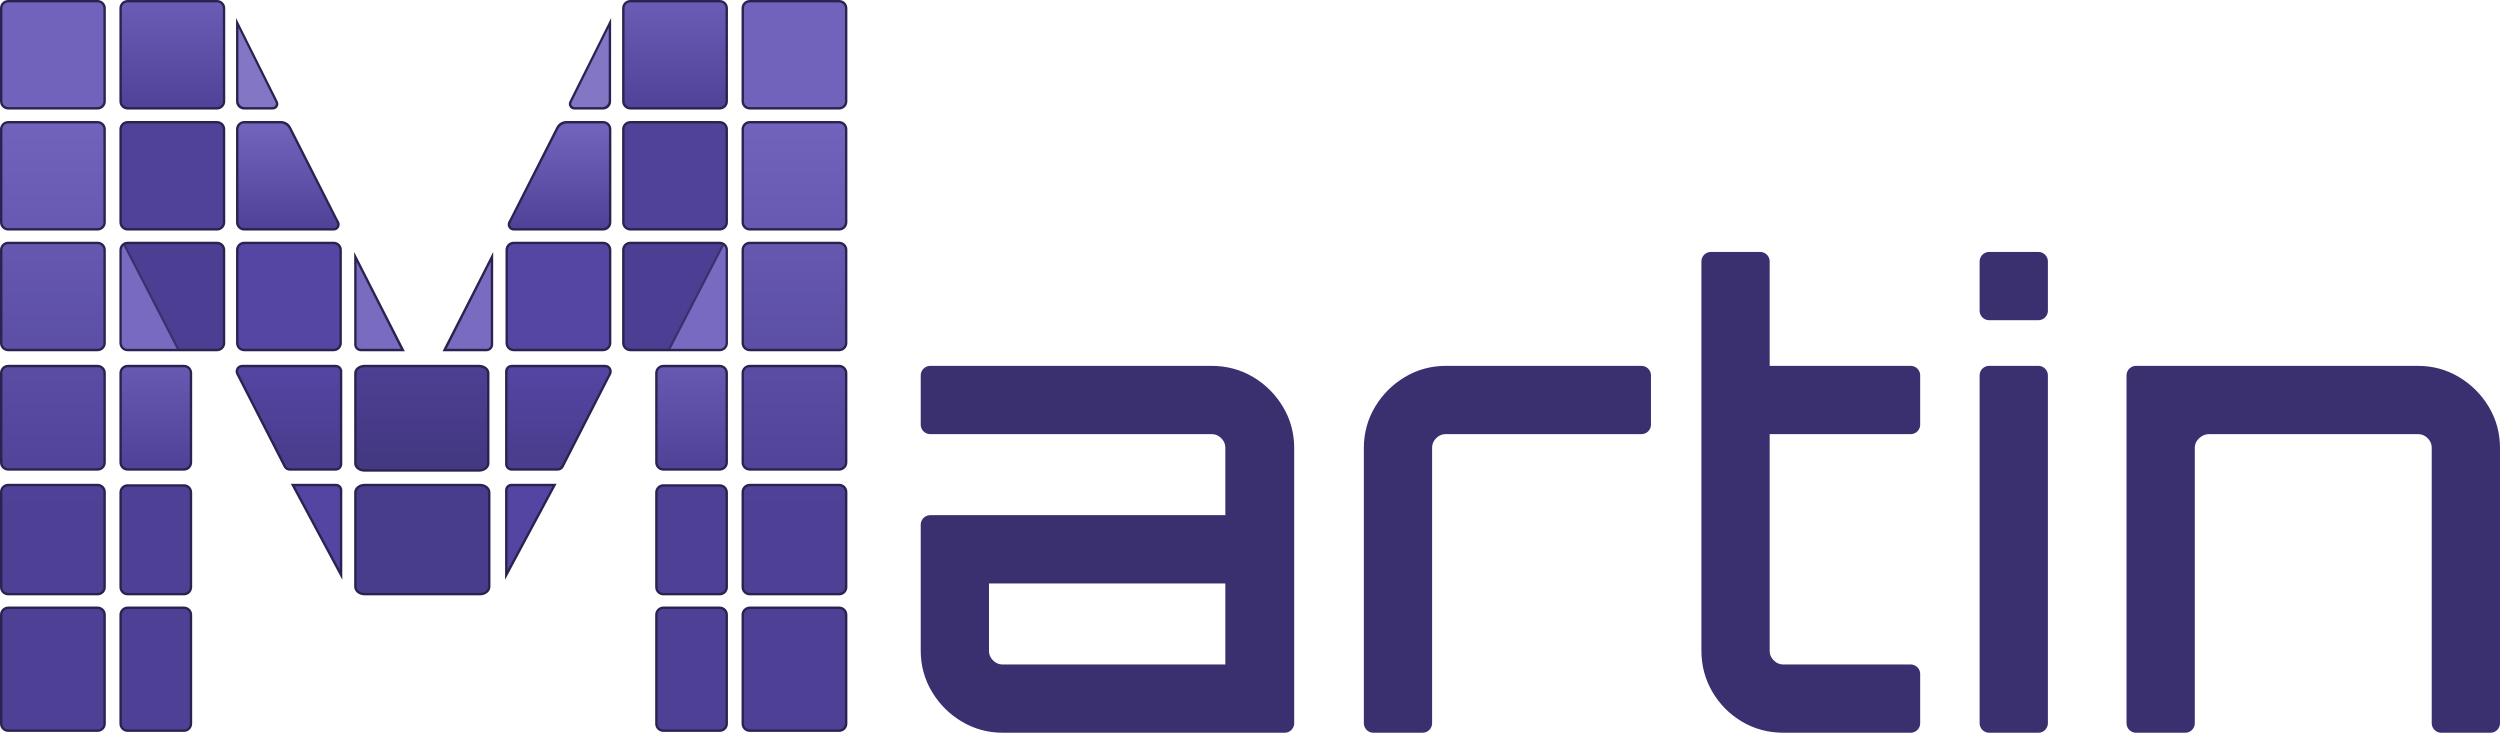
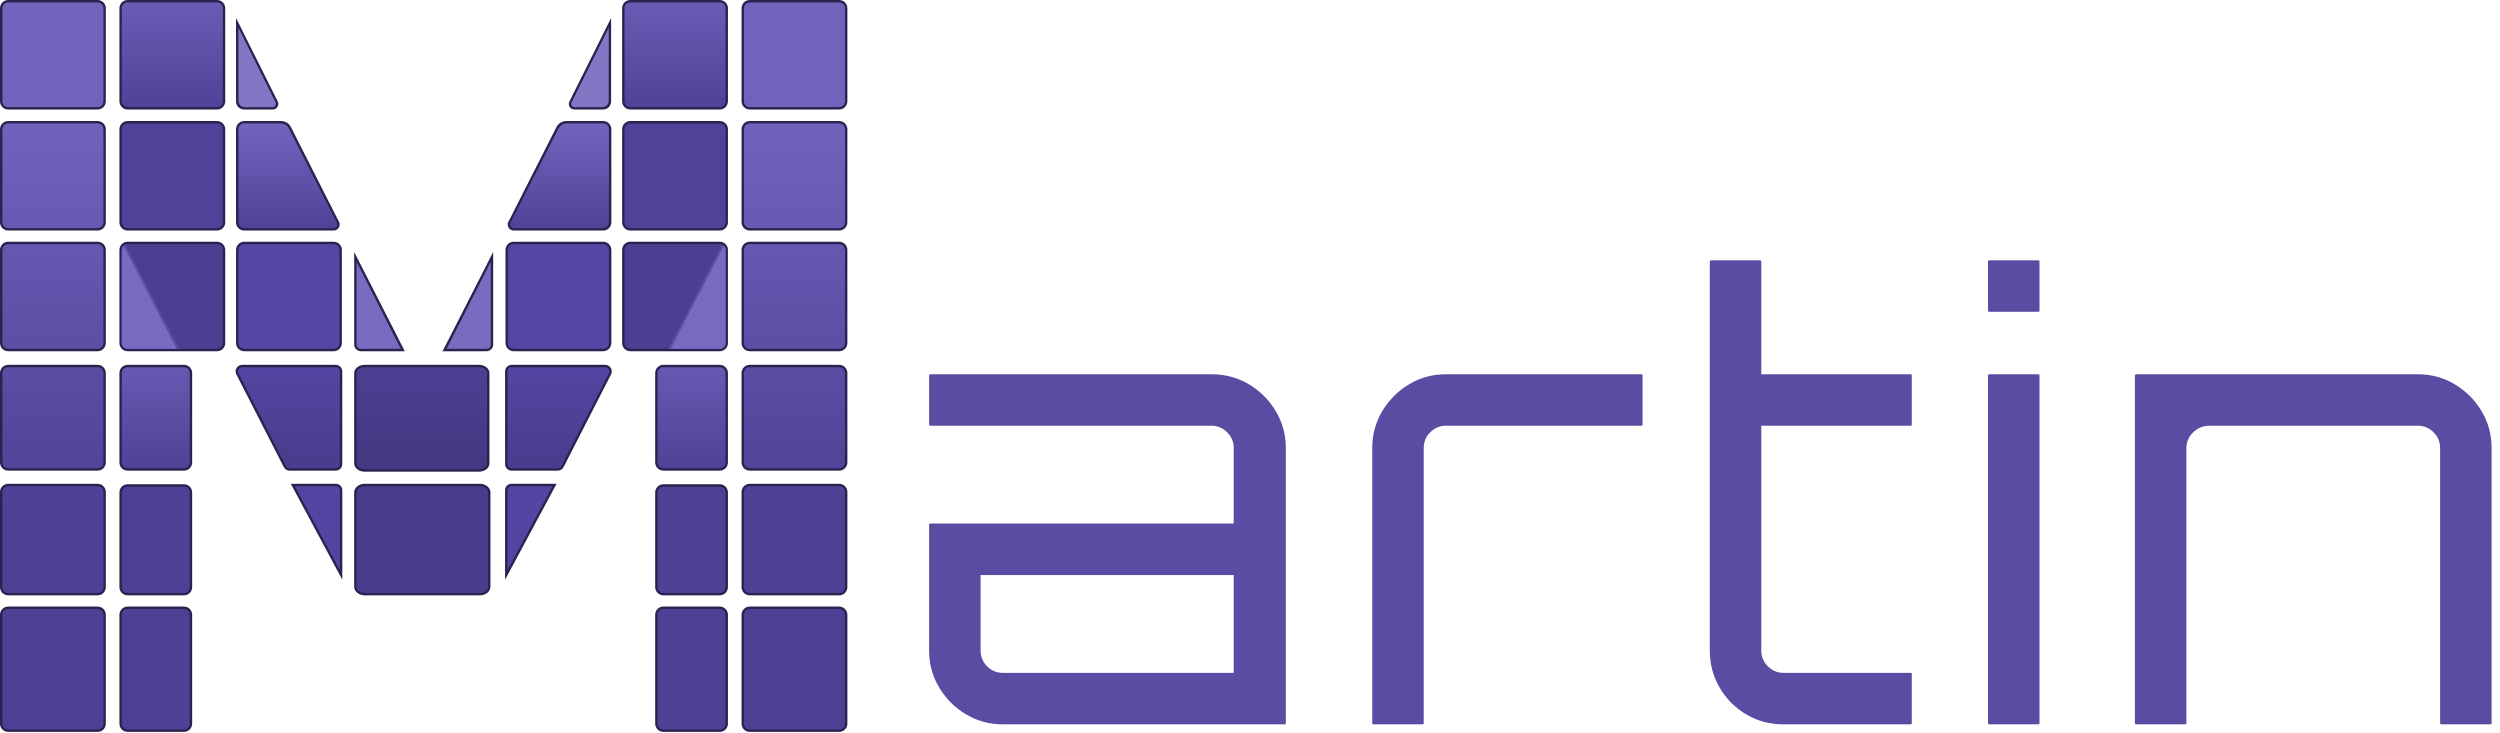
<svg xmlns="http://www.w3.org/2000/svg" xmlns:xlink="http://www.w3.org/1999/xlink" id="Layer_1" data-name="Layer 1" viewBox="0 0 1832.35 537.05">
  <defs>
    <style>
      .cls-1 {
-         fill: #3a3070;
+         fill: #594ca2;
      }

      .cls-2 {
        fill: url(#linear-gradient-15);
      }

      .cls-3 {
        fill: url(#linear-gradient-13);
      }

      .cls-4 {
        fill: url(#linear-gradient-2);
      }

      .cls-5 {
        fill: url(#linear-gradient-25);
      }

      .cls-6 {
        fill: url(#linear-gradient-10);
      }

      .cls-7 {
        fill: url(#linear-gradient-12);
      }

      .cls-8 {
        fill: #504299;
      }

      .cls-9 {
        fill: url(#linear-gradient-4);
      }

      .cls-10 {
-         fill: #3a3070;
-         stroke: #3a3070;
+         fill: #594ca2;
+         
+         stroke: #594ca2;
        stroke-linejoin: round;
-         stroke-width: 14px;
+         stroke-width: 1.7px;
      }

      .cls-11 {
        fill: #5345a1;
      }

      .cls-12 {
        fill: url(#linear-gradient-3);
      }

      .cls-13 {
        fill: #796cc0;
      }

      .cls-14 {
        fill: url(#linear-gradient-5);
      }

      .cls-15 {
        fill: url(#linear-gradient-22);
      }

      .cls-16 {
        fill: url(#linear-gradient-24);
      }

      .cls-17 {
        fill: #4c3f93;
      }

      .cls-18 {
        fill: url(#linear-gradient-8);
      }

      .cls-19 {
        fill: url(#linear-gradient-14);
      }

      .cls-20 {
        fill: url(#linear-gradient-20);
      }

      .cls-21 {
        fill: url(#linear-gradient-17);
      }

      .cls-22 {
        fill: url(#linear-gradient-7);
      }

      .cls-23 {
        fill: #8377c5;
      }

      .cls-24 {
        fill: url(#linear-gradient-9);
      }

      .cls-25 {
        fill: url(#linear-gradient-11);
      }

      .cls-26 {
        fill: url(#linear-gradient-19);
      }

      .cls-27 {
        fill: #5546a3;
      }

      .cls-28 {
        fill: url(#linear-gradient-6);
      }

      .cls-29 {
        fill: url(#linear-gradient-21);
      }

      .cls-30 {
        fill: #483c8c;
      }

      .cls-31 {
        fill: #2a2350;
      }

      .cls-32 {
        fill: url(#linear-gradient-16);
      }

      .cls-33 {
        fill: #776ac0;
      }

      .cls-34 {
        fill: url(#linear-gradient);
      }

      .cls-35 {
        fill: url(#linear-gradient-23);
      }

      .cls-36 {
        fill: url(#linear-gradient-18);
      }
    </style>
    <linearGradient id="linear-gradient" x1="309.16" y1="268.7" x2="309.16" y2="335.95" gradientUnits="userSpaceOnUse">
      <stop offset="0" stop-color="#4d4094" />
      <stop offset="1" stop-color="#433882" />
    </linearGradient>
    <linearGradient id="linear-gradient-2" x1="38.78" y1="90.8" x2="38.78" y2="371.17" gradientUnits="userSpaceOnUse">
      <stop offset="0" stop-color="#7163bc" />
      <stop offset="1" stop-color="#4d4095" />
    </linearGradient>
    <linearGradient id="linear-gradient-3" x1="38.78" y1="90.8" x2="38.78" y2="371.17" xlink:href="#linear-gradient-2" />
    <linearGradient id="linear-gradient-4" x1="38.78" y1="90.8" x2="38.78" y2="371.17" xlink:href="#linear-gradient-2" />
    <linearGradient id="linear-gradient-5" x1="38.78" x2="38.78" y2="371.17" xlink:href="#linear-gradient-2" />
    <linearGradient id="linear-gradient-6" x1="114.2" y1="239.26" x2="114.2" y2="348.05" xlink:href="#linear-gradient-2" />
    <linearGradient id="linear-gradient-7" x1="114.2" y1="239.26" x2="114.2" y2="348.05" xlink:href="#linear-gradient-2" />
    <linearGradient id="linear-gradient-8" x1="114.2" y1="239.26" x2="114.2" y2="348.05" xlink:href="#linear-gradient-2" />
    <linearGradient id="linear-gradient-9" x1="38.78" y1="90.8" x2="38.78" y2="371.17" xlink:href="#linear-gradient-2" />
    <linearGradient id="linear-gradient-10" x1="38.78" y1="90.8" x2="38.78" y2="371.17" xlink:href="#linear-gradient-2" />
    <linearGradient id="linear-gradient-11" x1="126.31" y1="-18.26" x2="126.31" y2="84.52" xlink:href="#linear-gradient-2" />
    <linearGradient id="linear-gradient-12" x1="211.78" y1="272.9" x2="211.78" y2="336.09" gradientUnits="userSpaceOnUse">
      <stop offset="0" stop-color="#5345a1" />
      <stop offset="1" stop-color="#4a3d8e" />
    </linearGradient>
    <linearGradient id="linear-gradient-13" x1="210.99" y1="94.47" x2="210.99" y2="170.3" xlink:href="#linear-gradient-2" />
    <linearGradient id="linear-gradient-14" x1="900.69" y1="90.8" x2="900.69" y2="371.17" gradientTransform="translate(1482.98) rotate(-180) scale(1 -1)" xlink:href="#linear-gradient-2" />
    <linearGradient id="linear-gradient-15" x1="900.69" y1="90.8" x2="900.69" y2="371.17" gradientTransform="translate(1482.98) rotate(-180) scale(1 -1)" xlink:href="#linear-gradient-2" />
    <linearGradient id="linear-gradient-16" x1="900.69" y1="90.8" x2="900.69" y2="371.17" gradientTransform="translate(1482.98) rotate(-180) scale(1 -1)" xlink:href="#linear-gradient-2" />
    <linearGradient id="linear-gradient-17" x1="900.69" y1="90.8" x2="900.69" y2="371.17" gradientTransform="translate(1482.98) rotate(-180) scale(1 -1)" xlink:href="#linear-gradient-2" />
    <linearGradient id="linear-gradient-18" x1="976.1" y1="239.26" x2="976.1" y2="348.05" gradientTransform="translate(1482.98) rotate(-180) scale(1 -1)" xlink:href="#linear-gradient-2" />
    <linearGradient id="linear-gradient-19" x1="976.1" y1="239.26" x2="976.1" y2="348.05" gradientTransform="translate(1482.98) rotate(-180) scale(1 -1)" xlink:href="#linear-gradient-2" />
    <linearGradient id="linear-gradient-20" x1="976.1" y1="239.26" x2="976.1" y2="348.05" gradientTransform="translate(1482.98) rotate(-180) scale(1 -1)" xlink:href="#linear-gradient-2" />
    <linearGradient id="linear-gradient-21" x1="900.69" y1="90.8" x2="900.69" y2="371.17" gradientTransform="translate(1482.98) rotate(-180) scale(1 -1)" xlink:href="#linear-gradient-2" />
    <linearGradient id="linear-gradient-22" x1="900.69" y1="90.8" x2="900.69" y2="371.17" gradientTransform="translate(1482.98) rotate(-180) scale(1 -1)" xlink:href="#linear-gradient-2" />
    <linearGradient id="linear-gradient-23" x1="988.22" y1="-18.26" x2="988.22" y2="84.52" gradientTransform="translate(1482.98) rotate(-180) scale(1 -1)" xlink:href="#linear-gradient-2" />
    <linearGradient id="linear-gradient-24" x1="1073.69" y1="272.9" x2="1073.69" y2="336.09" gradientTransform="translate(1482.98) rotate(-180) scale(1 -1)" xlink:href="#linear-gradient-12" />
    <linearGradient id="linear-gradient-25" x1="1072.9" y1="94.47" x2="1072.9" y2="170.3" gradientTransform="translate(1482.98) rotate(-180) scale(1 -1)" xlink:href="#linear-gradient-2" />
  </defs>
  <g>
    <path class="cls-10" d="M735.01,530.05c-9.67,0-18.53-2.42-26.59-7.25-8.06-4.83-14.5-11.28-19.34-19.34-4.83-8.05-7.25-16.92-7.25-26.59v-92.29h223.26v-56.25c0-4.68-1.69-8.71-5.05-12.08-3.37-3.37-7.4-5.05-12.09-5.05h-206.12v-36.04h206.12c9.96,0,18.97,2.42,27.03,7.25,8.06,4.83,14.5,11.28,19.34,19.34,4.83,8.06,7.25,16.92,7.25,26.59v201.72h-206.56ZM735.01,494.02h170.08v-73.39h-187.22v56.25c0,4.69,1.68,8.72,5.05,12.09,3.36,3.37,7.4,5.05,12.09,5.05Z" />
    <path class="cls-10" d="M1006.61,530.05v-201.72c0-9.67,2.42-18.53,7.25-26.59,4.83-8.06,11.28-14.5,19.34-19.34,8.05-4.83,16.92-7.25,26.59-7.25h143.27v36.04h-143.27c-4.69,0-8.72,1.69-12.09,5.05-3.37,3.37-5.05,7.4-5.05,12.08v201.72h-36.04Z" />
    <path class="cls-10" d="M1280.18,522.8c-8.06-4.83-14.43-11.28-19.12-19.34-4.69-8.05-7.03-16.92-7.03-26.59V191.65h36.04v83.5h110.31v36.04h-110.31v165.68c0,4.69,1.68,8.72,5.05,12.09,3.36,3.37,7.4,5.05,12.09,5.05h93.17v36.04h-93.17c-9.96,0-18.97-2.42-27.03-7.25Z" />
    <path class="cls-10" d="M1457.94,227.69v-36.04h36.04v36.04h-36.04ZM1457.94,530.05v-254.9h36.04v254.9h-36.04Z" />
    <path class="cls-10" d="M1565.61,530.05v-254.9h206.56c9.67,0,18.53,2.42,26.59,7.25,8.05,4.83,14.5,11.28,19.34,19.34,4.83,8.06,7.25,16.92,7.25,26.59v201.72h-36.04v-201.72c0-4.68-1.69-8.71-5.05-12.08-3.37-3.37-7.4-5.05-12.09-5.05h-152.94c-4.69,0-8.79,1.69-12.31,5.05-3.52,3.37-5.27,7.4-5.27,12.08v201.72h-36.04Z" />
  </g>
  <g>
    <path class="cls-31" d="M267.26,345.72h83.8c4.23,0,7.67-2.71,7.67-6.06v-66.21c0-3.35-3.43-6.06-7.67-6.06h-83.8c-4.23,0-7.67,2.71-7.67,6.06v66.21c0,3.35,3.43,6.06,7.67,6.06Z" />
    <path class="cls-31" d="M351.74,354.59h-84.43c-4.27,0-7.72,2.83-7.72,6.32v69.13c0,3.49,3.46,6.32,7.72,6.32h84.43c4.27,0,7.72-2.83,7.72-6.32v-69.13c0-3.49-3.46-6.32-7.72-6.32Z" />
    <path class="cls-34" d="M267.26,343.96h83.8c3.2,0,5.9-1.97,5.9-4.3v-66.21c0-2.33-2.7-4.3-5.9-4.3h-83.8c-3.2,0-5.9,1.97-5.9,4.3v66.21c0,2.33,2.7,4.3,5.9,4.3Z" />
    <path class="cls-30" d="M351.74,356.36h-84.43c-3.29,0-5.96,2.05-5.96,4.56v69.13c0,2.52,2.67,4.56,5.96,4.56h84.43c3.29,0,5.96-2.05,5.96-4.56v-69.13c0-2.52-2.67-4.56-5.96-4.56Z" />
    <g>
      <path class="cls-31" d="M248.8,163.29h0c-.09-.3-.21-.59-.37-.88l-1.16-2.13-34.01-67.09c-1.4-2.75-4.22-4.49-7.31-4.49h-26.96c-3.31,0-6,2.69-6,6v68.27c0,3.31,2.69,6,6,6h65.56s.05,0,.07,0c2.99-.04,4.96-2.96,4.16-5.67Z" />
      <rect class="cls-31" width="77.56" height="80.27" rx="6" ry="6" />
      <rect class="cls-31" y="88.7" width="77.56" height="80.27" rx="6" ry="6" />
      <rect class="cls-31" x="87.53" y="88.7" width="77.56" height="80.27" rx="6" ry="6" />
      <rect class="cls-31" y="177.17" width="77.56" height="80.27" rx="6" ry="6" />
      <rect class="cls-31" y="267.4" width="77.56" height="77.56" rx="6" ry="6" />
      <rect class="cls-31" x="87.53" y="267.4" width="53.32" height="77.56" rx="6" ry="6" />
      <rect class="cls-31" x="87.53" y="354.92" width="53.32" height="81.44" rx="6" ry="6" />
      <rect class="cls-31" x="87.53" y="444.57" width="53.32" height="91.86" rx="6" ry="6" />
      <rect class="cls-31" y="354.59" width="77.56" height="81.77" rx="6" ry="6" />
      <rect class="cls-31" y="444.57" width="77.56" height="91.86" rx="6" ry="6" />
      <rect class="cls-31" x="87.53" y="177.17" width="77.56" height="80.27" rx="6" ry="6" />
      <rect class="cls-31" x="173" y="177.17" width="77.56" height="80.27" rx="6" ry="6" />
      <rect class="cls-31" x="87.53" width="77.56" height="80.27" rx="6" ry="6" />
      <path class="cls-31" d="M246.08,267.4h-68.6c-3.58,0-5.9,3.79-4.27,6.98l34.78,67.97c.82,1.6,2.47,2.61,4.27,2.61h33.82c2.65,0,4.79-2.15,4.79-4.79v-67.97c0-2.65-2.15-4.79-4.79-4.79Z" />
      <path class="cls-31" d="M246.25,354.59h-33.11l37.74,70.34v-65.71c0-2.56-2.07-4.63-4.63-4.63Z" />
      <path class="cls-31" d="M264.51,257.44h32.19l-37.1-72.8v67.89c0,2.71,2.2,4.91,4.91,4.91Z" />
      <rect class="cls-4" x="1.76" y="1.76" width="74.04" height="76.74" rx="4.24" ry="4.24" />
      <rect class="cls-12" x="1.76" y="90.46" width="74.04" height="76.74" rx="4.24" ry="4.24" />
      <rect class="cls-8" x="89.29" y="90.46" width="74.04" height="76.74" rx="4.24" ry="4.24" />
      <rect class="cls-9" x="1.76" y="178.93" width="74.04" height="76.74" rx="4.24" ry="4.24" />
      <rect class="cls-14" x="1.76" y="269.16" width="74.04" height="74.04" rx="4.24" ry="4.24" />
      <rect class="cls-28" x="89.29" y="269.16" width="49.8" height="74.04" rx="4.24" ry="4.24" />
      <rect class="cls-22" x="89.29" y="356.69" width="49.8" height="77.92" rx="4.24" ry="4.24" />
      <rect class="cls-18" x="89.29" y="446.33" width="49.8" height="88.34" rx="4.24" ry="4.24" />
      <rect class="cls-24" x="1.76" y="356.36" width="74.04" height="78.25" rx="4.24" ry="4.24" />
      <rect class="cls-6" x="1.76" y="446.33" width="74.04" height="88.34" rx="4.24" ry="4.24" />
      <rect class="cls-17" x="89.29" y="178.93" width="74.04" height="76.74" rx="4.24" ry="4.24" />
      <rect class="cls-27" x="174.76" y="178.93" width="74.04" height="76.74" rx="4.24" ry="4.24" />
      <rect class="cls-25" x="89.29" y="1.76" width="74.04" height="76.74" rx="4.24" ry="4.24" />
      <path class="cls-7" d="M246.08,269.16h-68.6c-1.08,0-2.02.53-2.59,1.45-.56.92-.6,2-.11,2.96l34.78,67.97c.52,1.02,1.56,1.65,2.7,1.65h33.82c1.67,0,3.03-1.36,3.03-3.03v-67.97c0-1.67-1.36-3.03-3.03-3.03Z" />
      <path class="cls-11" d="M249.12,359.22c0-1.58-1.29-2.87-2.87-2.87h-30.16l33.03,61.57v-58.7Z" />
      <path class="cls-13" d="M261.35,252.52c0,1.74,1.41,3.15,3.15,3.15h29.23l-32.38-63.78v60.63Z" />
      <path class="cls-1" d="M131.45,255.68l-39.5-76.44c-1.56.63-2.66,2.15-2.66,3.93v68.27c0,2.34,1.9,4.24,4.24,4.24h37.92Z" />
      <path class="cls-33" d="M90.58,180.13c-.79.77-1.29,1.84-1.29,3.03v68.27c0,2.34,1.9,4.24,4.24,4.24h35.97l-38.92-75.54Z" />
      <path class="cls-3" d="M246.89,163.25l-35.04-68.86c-1.23-2.41-3.71-3.94-6.42-3.94h-26.43c-2.34,0-4.24,1.9-4.24,4.24v68.27c0,2.34,1.9,4.24,4.24,4.24h65.62c.93-.01,1.75-.49,2.23-1.3.48-.82.5-1.81.04-2.65Z" />
    </g>
    <g>
      <path class="cls-31" d="M372.27,163.29h0c.09-.3.21-.59.37-.88l1.16-2.13,34.01-67.09c1.4-2.75,4.22-4.49,7.31-4.49h3.68s13.27,0,13.27,0h10.01c3.31,0,6,2.69,6,6v68.27c0,3.31-2.69,6-6,6h-65.56s-.05,0-.07,0c-2.99-.04-4.96-2.96-4.16-5.67Z" />
      <rect class="cls-31" x="543.51" y="0" width="77.56" height="80.27" rx="6" ry="6" />
      <rect class="cls-31" x="543.51" y="88.7" width="77.56" height="80.27" rx="6" ry="6" />
      <rect class="cls-31" x="455.98" y="88.7" width="77.56" height="80.27" rx="6" ry="6" />
      <rect class="cls-31" x="543.51" y="177.17" width="77.56" height="80.27" rx="6" ry="6" />
      <rect class="cls-31" x="543.51" y="267.4" width="77.56" height="77.56" rx="6" ry="6" />
      <rect class="cls-31" x="480.21" y="267.4" width="53.32" height="77.56" rx="6" ry="6" />
      <rect class="cls-31" x="480.21" y="354.92" width="53.32" height="81.44" rx="6" ry="6" />
      <rect class="cls-31" x="480.21" y="444.57" width="53.32" height="91.86" rx="6" ry="6" />
      <rect class="cls-31" x="543.51" y="354.59" width="77.56" height="81.77" rx="6" ry="6" />
      <rect class="cls-31" x="543.51" y="444.57" width="77.56" height="91.86" rx="6" ry="6" />
      <rect class="cls-31" x="455.98" y="177.17" width="77.56" height="80.27" rx="6" ry="6" />
      <rect class="cls-31" x="370.51" y="177.17" width="77.56" height="80.27" rx="6" ry="6" />
      <rect class="cls-31" x="455.98" y="0" width="77.56" height="80.27" rx="6" ry="6" />
      <path class="cls-31" d="M374.99,267.4h68.6c3.58,0,5.9,3.79,4.27,6.98l-34.78,67.97c-.82,1.6-2.47,2.61-4.27,2.61h-33.82c-2.65,0-4.79-2.15-4.79-4.79v-67.97c0-2.65,2.15-4.79,4.79-4.79Z" />
      <path class="cls-31" d="M374.82,354.59h33.11s-37.74,70.34-37.74,70.34v-65.71c0-2.56,2.07-4.63,4.63-4.63Z" />
      <path class="cls-31" d="M356.56,257.44h-32.19s37.1-72.8,37.1-72.8v67.89c0,2.71-2.2,4.91-4.91,4.91Z" />
      <rect class="cls-19" x="545.27" y="1.76" width="74.04" height="76.74" rx="4.24" ry="4.24" />
      <rect class="cls-2" x="545.27" y="90.46" width="74.04" height="76.74" rx="4.24" ry="4.24" />
      <rect class="cls-8" x="457.74" y="90.46" width="74.04" height="76.74" rx="4.24" ry="4.24" />
      <rect class="cls-32" x="545.27" y="178.93" width="74.04" height="76.74" rx="4.24" ry="4.24" />
      <rect class="cls-21" x="545.27" y="269.16" width="74.04" height="74.04" rx="4.24" ry="4.24" />
      <rect class="cls-36" x="481.97" y="269.16" width="49.8" height="74.04" rx="4.24" ry="4.24" />
      <rect class="cls-26" x="481.97" y="356.69" width="49.8" height="77.92" rx="4.24" ry="4.24" />
      <rect class="cls-20" x="481.97" y="446.33" width="49.8" height="88.34" rx="4.24" ry="4.24" />
      <rect class="cls-29" x="545.27" y="356.36" width="74.04" height="78.25" rx="4.24" ry="4.24" />
      <rect class="cls-15" x="545.27" y="446.33" width="74.04" height="88.34" rx="4.24" ry="4.24" />
      <rect class="cls-17" x="457.74" y="178.93" width="74.04" height="76.74" rx="4.24" ry="4.24" />
      <rect class="cls-27" x="372.27" y="178.93" width="74.04" height="76.74" rx="4.24" ry="4.24" />
      <rect class="cls-35" x="457.74" y="1.76" width="74.04" height="76.74" rx="4.24" ry="4.24" />
      <path class="cls-16" d="M374.99,269.16h68.6c1.08,0,2.02.53,2.59,1.45.56.92.6,2,.11,2.96l-34.78,67.97c-.52,1.02-1.56,1.65-2.7,1.65h-33.82c-1.67,0-3.03-1.36-3.03-3.03v-67.97c0-1.67,1.36-3.03,3.03-3.03Z" />
      <path class="cls-11" d="M371.95,359.22c0-1.58,1.29-2.87,2.87-2.87h30.16s-33.03,61.57-33.03,61.57v-58.7Z" />
      <path class="cls-13" d="M359.72,252.52c0,1.74-1.41,3.15-3.15,3.15h-29.23s32.38-63.78,32.38-63.78v60.63Z" />
      <path class="cls-1" d="M489.62,255.68l39.5-76.44c1.56.63,2.66,2.15,2.66,3.93v68.27c0,2.34-1.9,4.24-4.24,4.24h-37.92Z" />
      <path class="cls-33" d="M530.49,180.13c.79.77,1.29,1.84,1.29,3.03v68.27c0,2.34-1.9,4.24-4.24,4.24h-35.97s38.92-75.54,38.92-75.54Z" />
      <path class="cls-5" d="M374.18,163.25l35.04-68.86c1.23-2.41,3.71-3.94,6.42-3.94h3.15s9.77,0,9.77,0h13.51c2.34,0,4.24,1.9,4.24,4.24v68.27c0,2.34-1.9,4.24-4.24,4.24h-65.62c-.93-.01-1.75-.49-2.23-1.3-.48-.82-.5-1.81-.04-2.65Z" />
    </g>
    <path class="cls-31" d="M173,13.15c0,15.08,0,61.23,0,61.23,0,3.25,2.64,5.89,5.89,5.89h21.03c3.04,0,5.02-3.21,3.64-5.93" />
    <path class="cls-23" d="M174.73,20.3l.03,53.62c0,2.53,2.05,4.58,4.58,4.58h20.41c1.83,0,3.01-1.93,2.18-3.56" />
    <path class="cls-31" d="M447.91,13.15c0,15.08,0,61.23,0,61.23,0,3.25-2.64,5.89-5.89,5.89h-21.03c-3.04,0-5.02-3.21-3.64-5.93" />
    <path class="cls-23" d="M446.17,20.3l-.03,53.62c0,2.53-2.05,4.58-4.58,4.58h-20.41c-1.83,0-3.01-1.93-2.18-3.56" />
  </g>
</svg>
